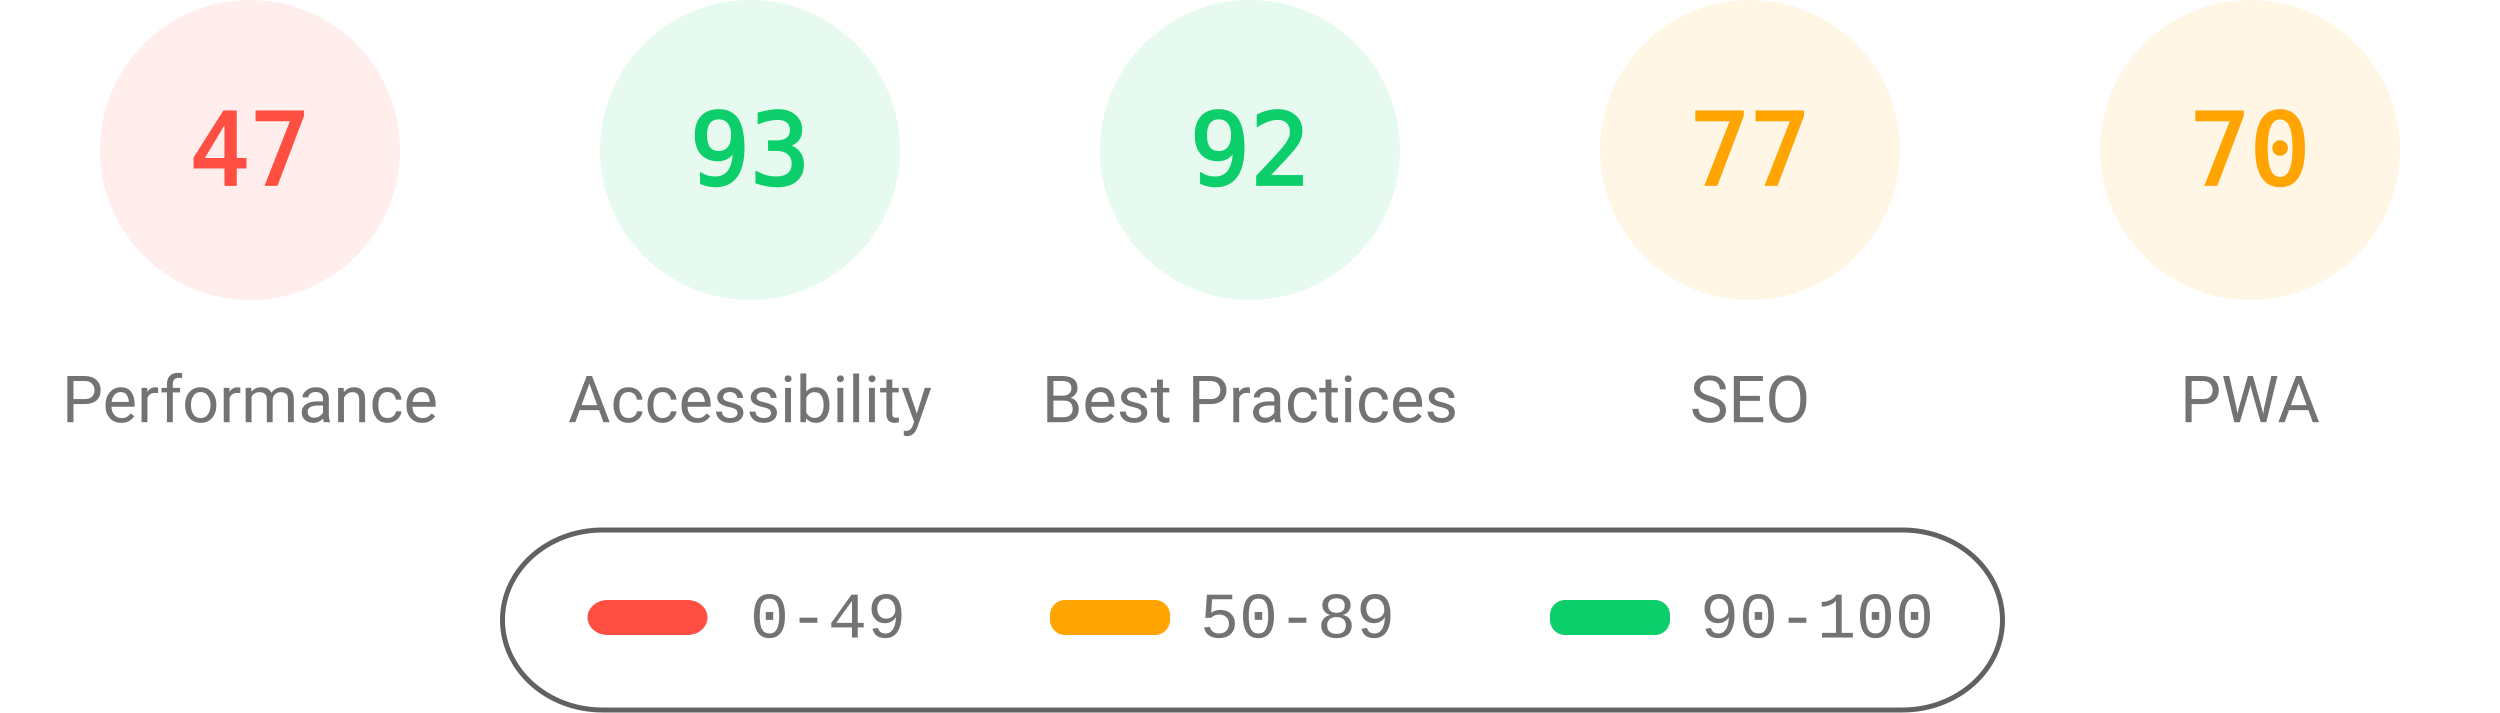
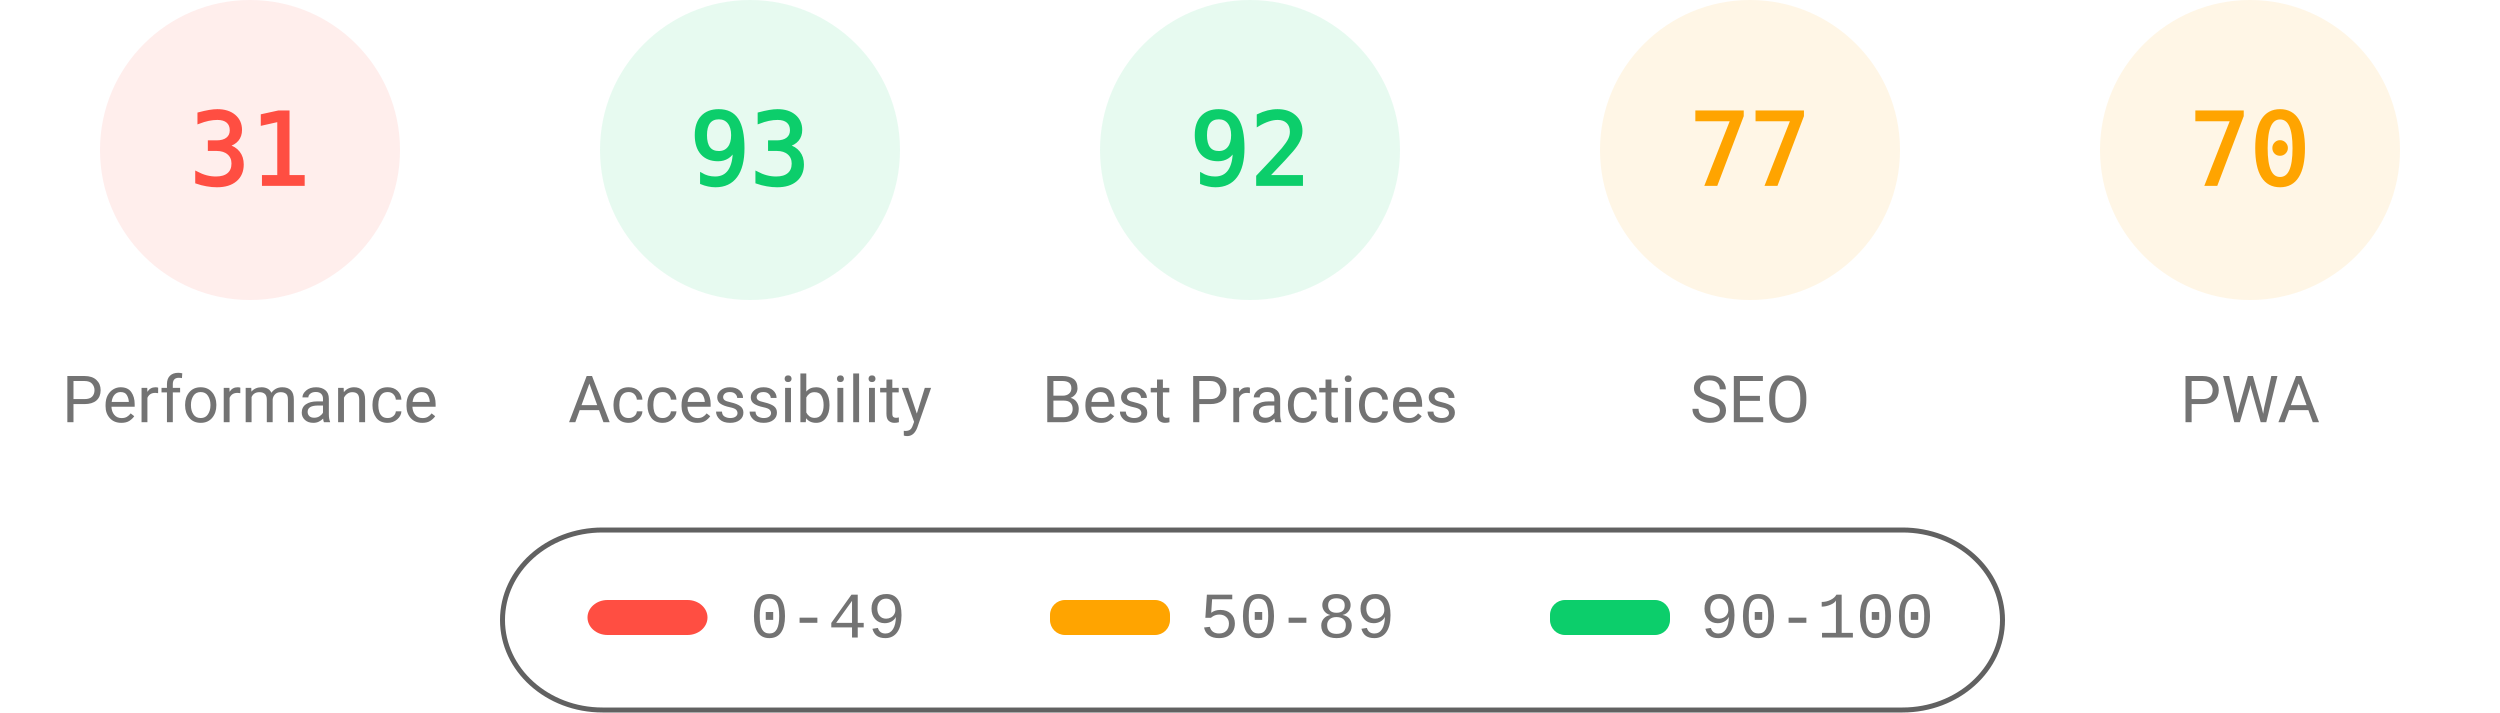
<svg xmlns="http://www.w3.org/2000/svg" fill="none" width="1000" height="285">
  <style>.gauge-base{opacity:.1}.gauge-arc{fill:none;animation-delay:250ms;stroke-linecap:round;transform:rotate(-90deg);transform-origin:100px 60px;animation:load-gauge 1s ease forwards}.guage-text{font-size:40px;font-family:monospace;text-align:center}.guage-red{color:#ff4e42;fill:#ff4e42;stroke:#ff4e42}.guage-orange{color:#ffa400;fill:#ffa400;stroke:#ffa400}.guage-green{color:#0cce6b;fill:#0cce6b;stroke:#0cce6b}.guage-undefined{color:#5c5c5c;fill:#5c5c5c;stroke:#5c5c5c}.guage-title{color:#737373;fill:#737373;stroke:none;font-size:26px;line-height:26px;font-family:Roboto,Halvetica,Arial,sans-serif}@keyframes load-gauge{from{stroke-dasharray:0 352.858}}</style>
  <svg class="guage-div guage-perf guage-red" viewBox="0 0 200 200" width="200" height="200">
    <circle class="gauge-base" r="56" cx="100" cy="60" stroke-width="8" />
-     <circle class="gauge-arc guage-arc-1" r="56" cx="100" cy="60" stroke-width="8" style="stroke-dasharray:165.373,351.858" />
-     <text class="guage-text" x="100" y="60" alignment-baseline="central" dominant-baseline="central" text-anchor="middle">47</text>
+     <circle class="gauge-arc guage-arc-1" r="56" cx="100" cy="60" stroke-width="8" style="stroke-dasharray:109.076,351.858" />
+     <text class="guage-text" x="100" y="60" alignment-baseline="central" dominant-baseline="central" text-anchor="middle">31</text>
    <text class="guage-title" x="100" y="160" alignment-baseline="central" dominant-baseline="central" text-anchor="middle">Performance</text>
  </svg>
  <svg class="guage-div guage-acc guage-green" viewBox="0 0 200 200" width="200" height="200" x="200">
    <circle class="gauge-base" r="56" cx="100" cy="60" stroke-width="8" />
    <circle class="gauge-arc guage-arc-2" r="56" cx="100" cy="60" stroke-width="8" style="stroke-dasharray:327.228,351.858" />
    <text class="guage-text" x="100" y="60" alignment-baseline="central" dominant-baseline="central" text-anchor="middle">93</text>
    <text class="guage-title" x="100" y="160" alignment-baseline="central" dominant-baseline="central" text-anchor="middle">Accessibility</text>
  </svg>
  <svg class="guage-div guage-best guage-green" viewBox="0 0 200 200" width="200" height="200" x="400">
    <circle class="gauge-base" r="56" cx="100" cy="60" stroke-width="8" />
    <circle class="gauge-arc guage-arc-3" r="56" cx="100" cy="60" stroke-width="8" style="stroke-dasharray:323.709,351.858" />
    <text class="guage-text" x="100" y="60" alignment-baseline="central" dominant-baseline="central" text-anchor="middle">92</text>
    <text class="guage-title" x="100" y="160" alignment-baseline="central" dominant-baseline="central" text-anchor="middle">Best Practices</text>
  </svg>
  <svg class="guage-div guage-seo guage-orange" viewBox="0 0 200 200" width="200" height="200" x="600">
    <circle class="gauge-base" r="56" cx="100" cy="60" stroke-width="8" />
    <circle class="gauge-arc guage-arc-4" r="56" cx="100" cy="60" stroke-width="8" style="stroke-dasharray:270.931,351.858" />
    <text class="guage-text" x="100" y="60" alignment-baseline="central" dominant-baseline="central" text-anchor="middle">77</text>
    <text class="guage-title" x="100" y="160" alignment-baseline="central" dominant-baseline="central" text-anchor="middle">SEO</text>
  </svg>
  <svg class="guage-div guage-pwa guage-orange" viewBox="0 0 200 200" width="200" height="200" x="800">
    <circle class="gauge-base" r="56" cx="100" cy="60" stroke-width="8" />
    <circle class="gauge-arc guage-arc-4" r="56" cx="100" cy="60" stroke-width="8" style="stroke-dasharray:246.301,351.858" />
    <text class="guage-text" x="100" y="60" alignment-baseline="central" dominant-baseline="central" text-anchor="middle">70</text>
    <text class="guage-title" x="100" y="160" alignment-baseline="central" dominant-baseline="central" text-anchor="middle">PWA</text>
  </svg>
  <svg width="604" height="76" x="200" y="210">
    <path fill="none" id="canvas_background" d="M-1-1h604v80H-1z" />
    <rect fill-opacity="0" stroke="#616161" stroke-width="2" rx="40" id="svg_2" height="72" width="600" y="2" x="1" fill="#000" />
    <rect stroke="#000" rx="8" id="svg_3" height="14" width="48" y="30" x="35" stroke-opacity="null" stroke-width="0" fill="#ff4e42" />
    <rect stroke="#000" rx="6" id="svg_4" height="14" width="48" y="30" x="220" stroke-opacity="null" stroke-width="0" fill="#ffa400" />
    <rect stroke="#000" rx="6" id="svg_5" height="14" width="48" y="30" x="420" stroke-opacity="null" stroke-width="0" fill="#0cce6b" />
    <text xml:space="preserve" text-anchor="start" font-family="'Courier New', Courier, monospace" font-size="26" id="svg_6" y="45" x="100" stroke-opacity="null" stroke-width="0" stroke="#000" fill="#737373">0-49</text>
    <text xml:space="preserve" text-anchor="start" font-family="'Courier New', Courier, monospace" font-size="26" id="svg_7" y="45" x="280" stroke-opacity="null" stroke-width="0" stroke="#000" fill="#737373">50-89</text>
    <text xml:space="preserve" text-anchor="start" font-family="'Courier New', Courier, monospace" font-size="26" id="svg_8" y="45" x="480" stroke-opacity="null" stroke-width="0" stroke="#000" fill="#737373">90-100</text>
  </svg>
</svg>
